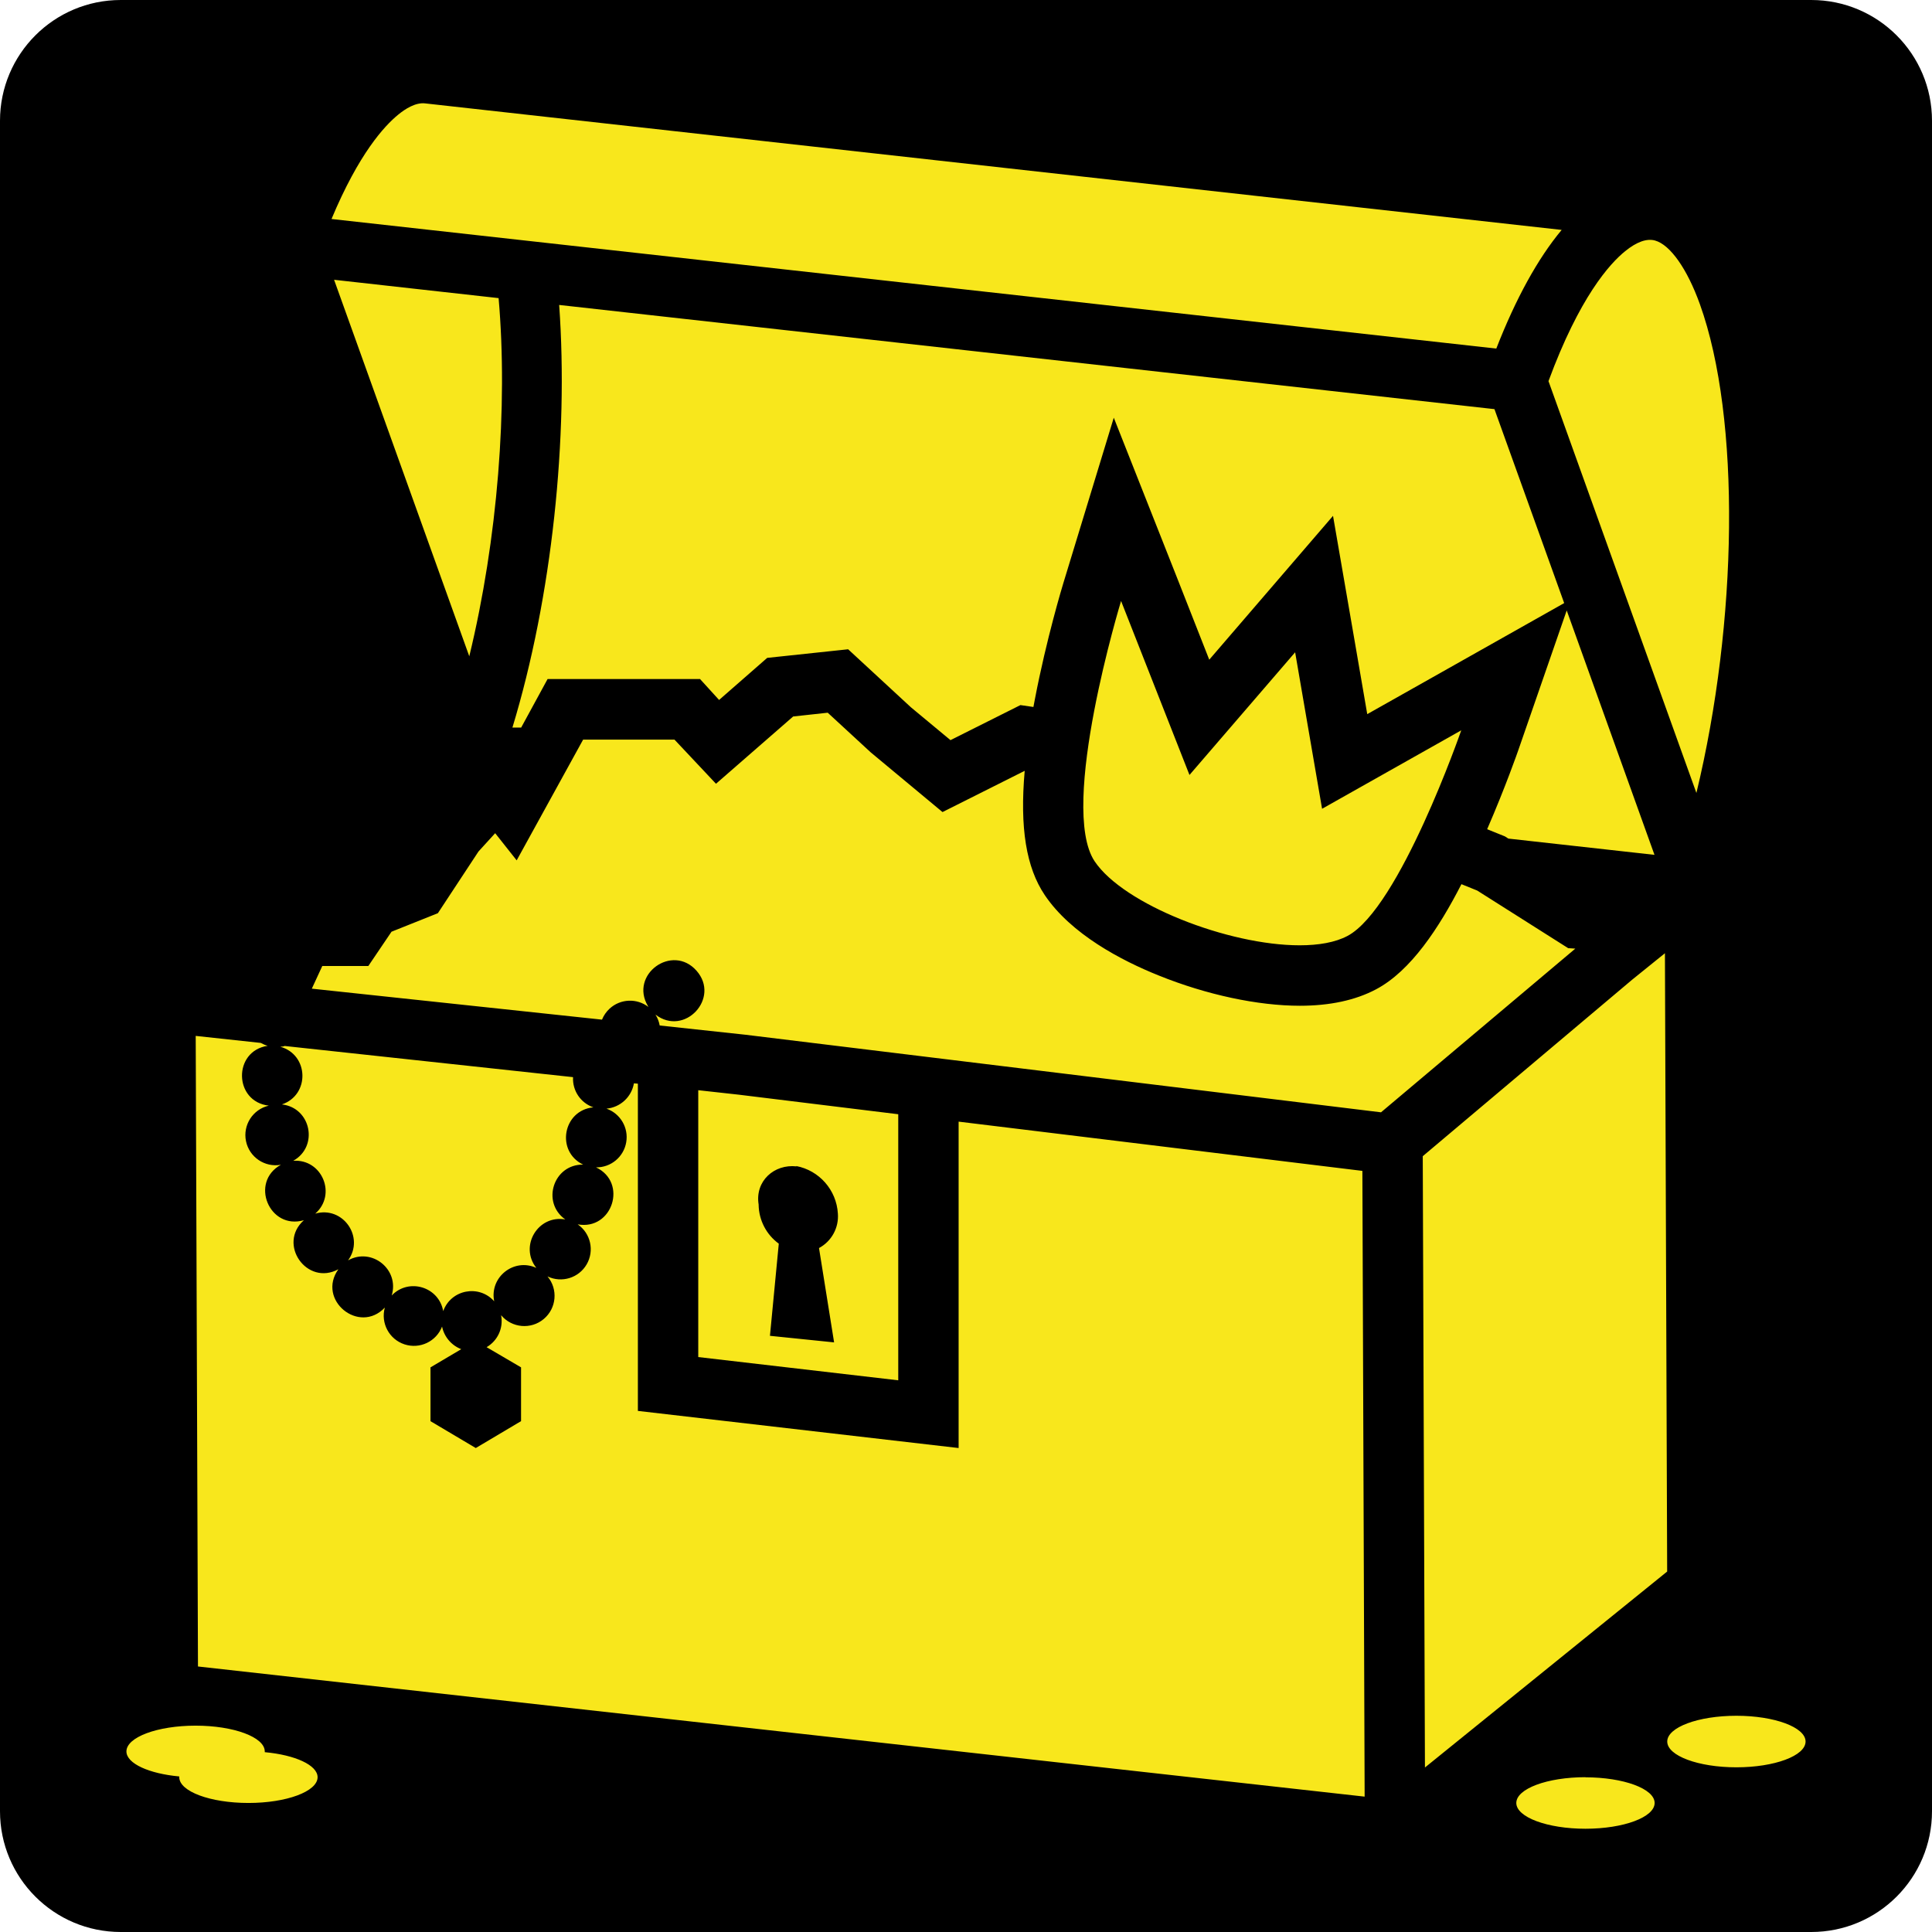
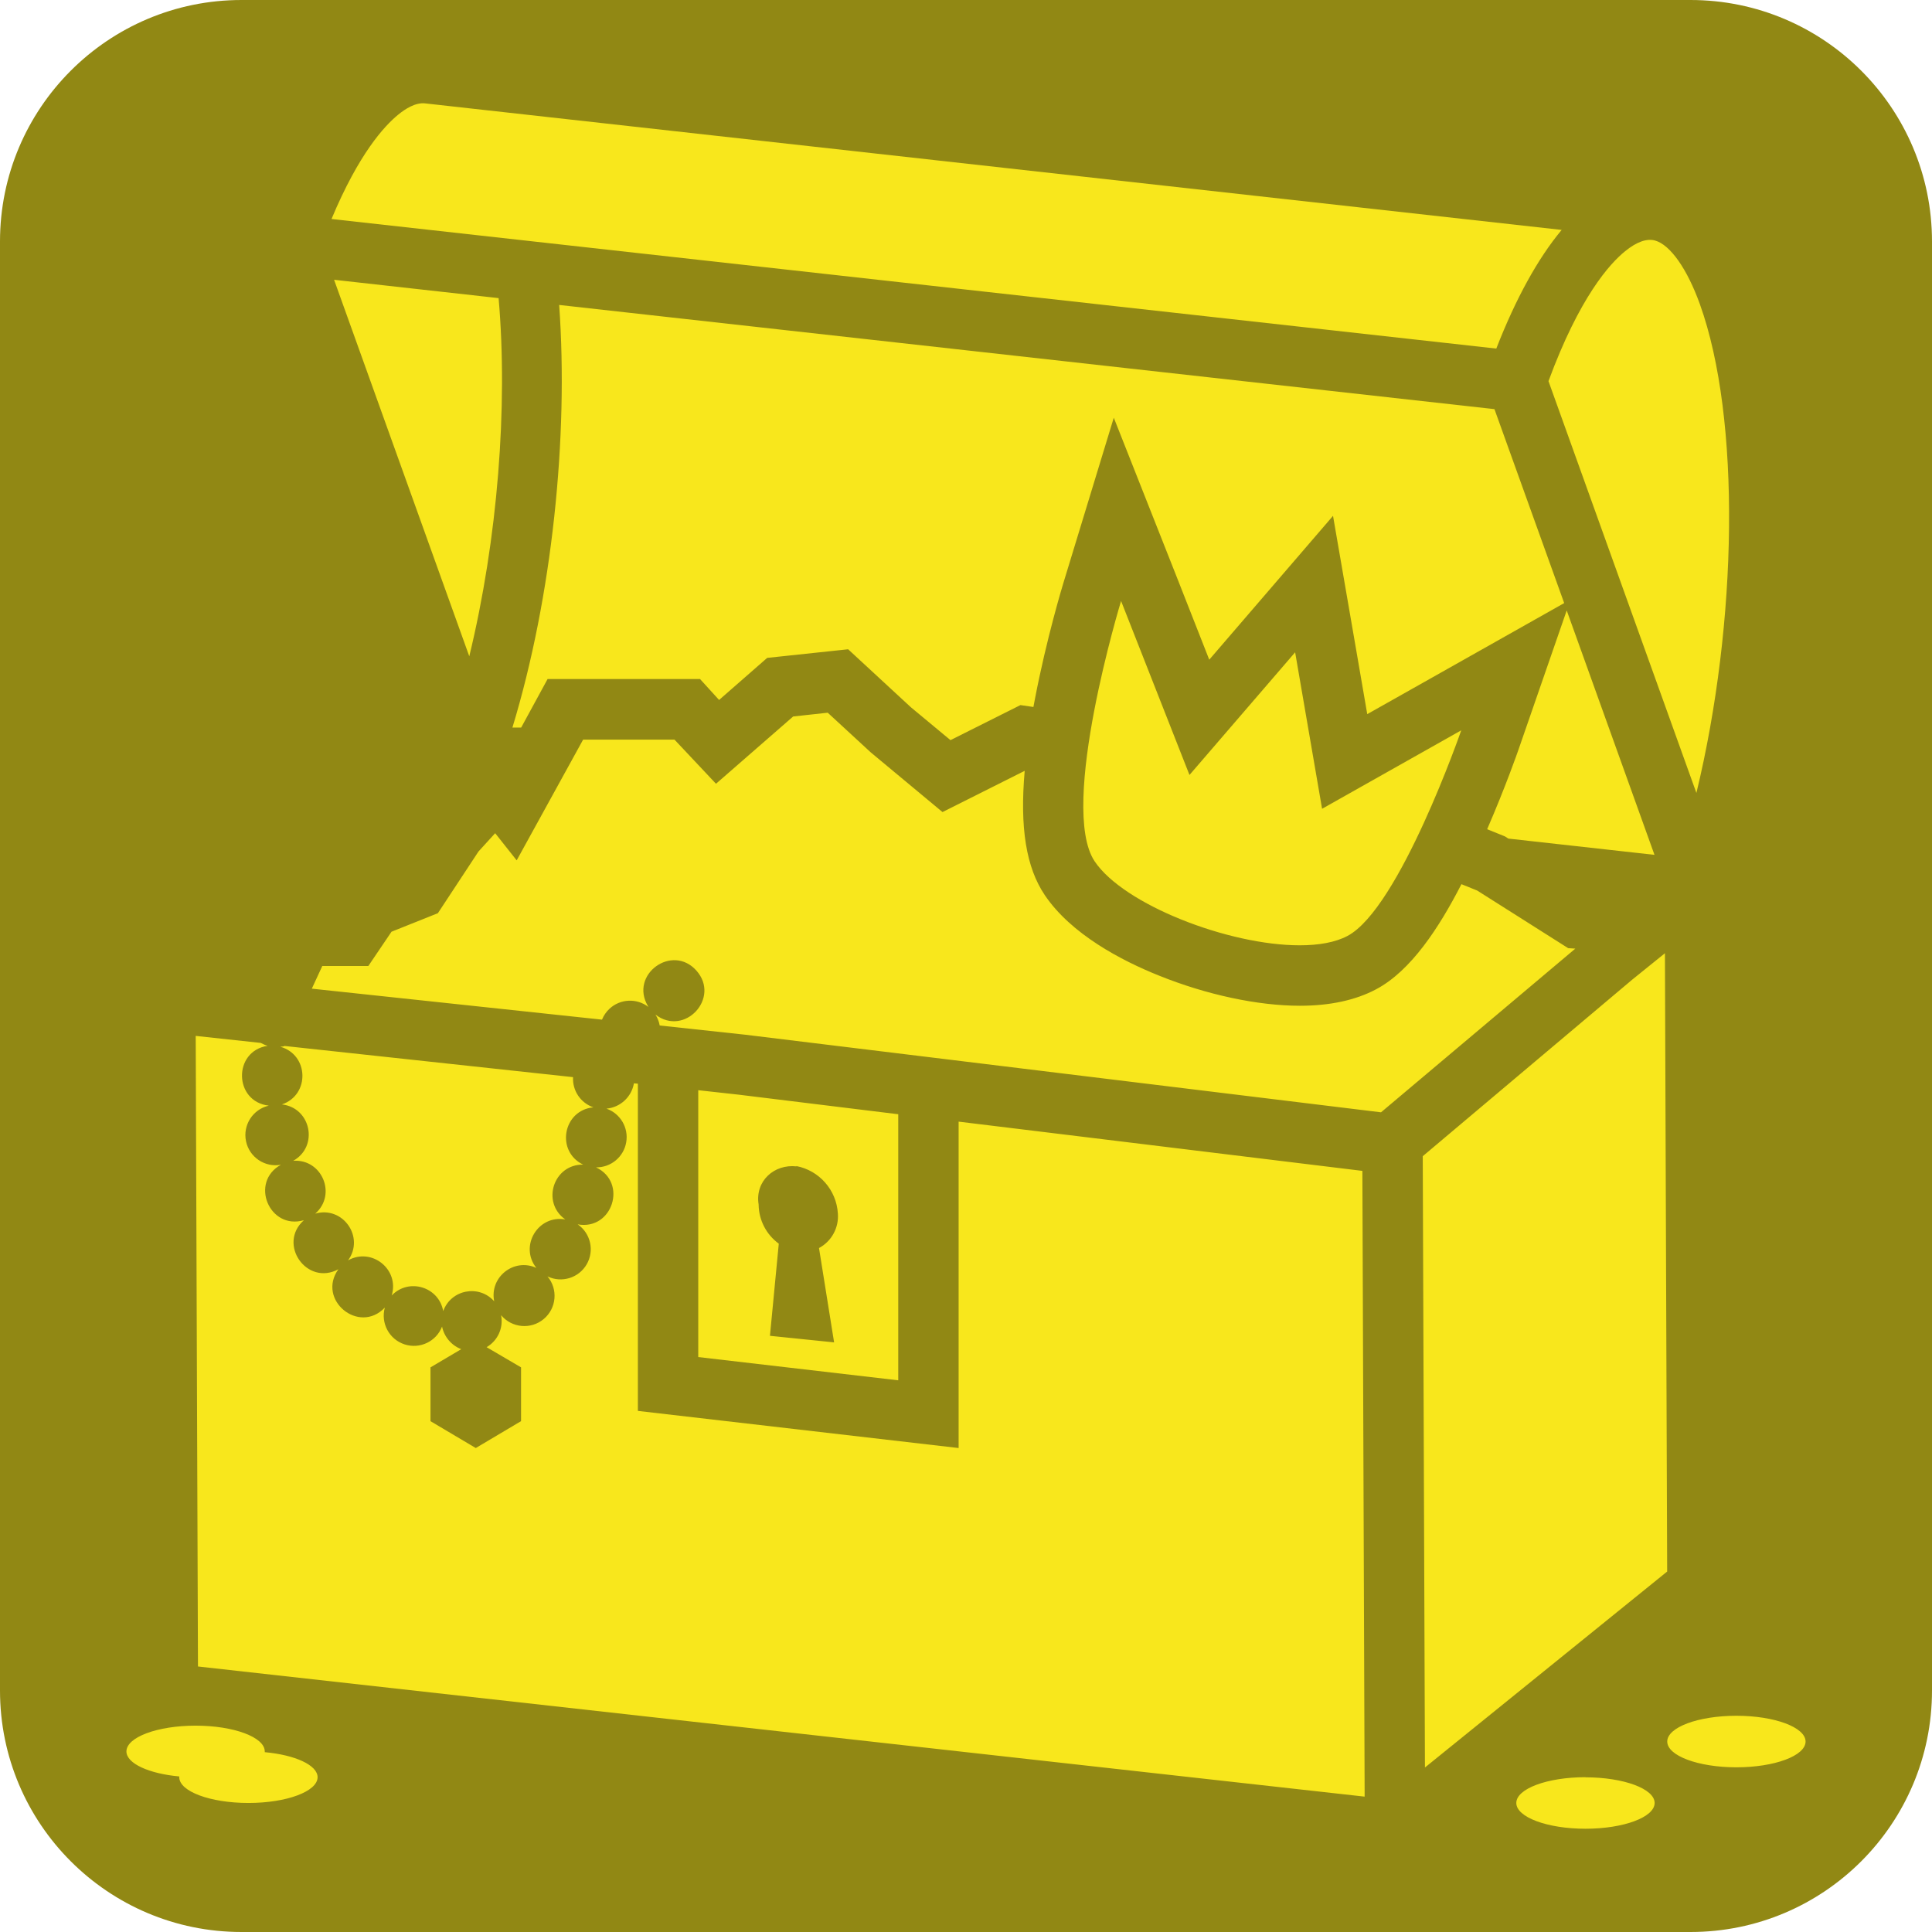
<svg xmlns="http://www.w3.org/2000/svg" style="height: 512px; width: 512px;" viewBox="0 0 512 512">
-   <rect fill="#000" fill-opacity="1" height="512" width="512" rx="32" ry="32" />
+   <rect fill="#918814" fill-opacity="1" height="512" width="512" rx="64" ry="64" />
  <g class="" style="" transform="translate(0,0)">
    <path d="M410.365 101.005c8.21-22.26 16.21-31.12 20.33-34.45 3.06-2.48 5.73-3.42 7.92-2.81 4 1.13 8.49 7.45 11.88 16.89 10.89 30.34 10 84.28-.93 129.51zm-286 72.92c7.52-31 10.28-66.13 7.77-94.92l-43.6-4.86zm289.46-113l-301.2-33.53c-2.5-.28-5.24 1.46-7.11 3-3.67 3-10.42 10.32-17.66 27.64l308.68 34.34c5.16-13.25 11.02-23.89 17.31-31.43zm-228.78 298.71v-70.72l10.76 1.19 42.24 5.18v70.51zm16-40.34a13 13 0 0 0 5.34 10.29l-2.34 24.42 17 1.74-4-25a9.54 9.54 0 0 0 5-9.15 13.64 13.64 0 0 0-11.06-12.59s.17.1.13.1c-5.95-.68-11.07 3.9-10.07 10.1zm53 64.45l-85-9.84v-86.72l-1.05-.09a8.14 8.14 0 0 1-7.27 6.71 8 8 0 0 1 5.23 8.9 8 8 0 0 1-8 6.66c8.453 4.004 4.341 16.778-4.86 15.1a8 8 0 0 1-8 13.8 8.01 8.01 0 0 1-12.28 10.29v.09a8 8 0 0 1-3.86 8.37l9.13 5.35v14.25l-12 7.13-12-7.12v-14.26l8.15-4.82a8.21 8.21 0 0 1-5.07-5.92.418.418 0 0 1 0-.1 8 8 0 0 1-15.18-5c-6.851 7.214-18.094-2.065-12.31-10.16-8.346 4.519-16.217-6.676-9.14-13-9.17 2.661-14.453-10.083-6.09-14.69a8 8 0 0 1-3.21-15.67c-9.294-1.047-9.548-14.463-.3-15.86-.669-.164-1.264-.473-1.83-.76l-17.24-1.86.6 167.11 309.18 34.49-.6-165.83-107-13.05zm140.06-164l4.72 1.91.91.58 38.72 4.31-23.26-64.77-12.82 37c-.16.46-3.41 9.8-8.27 20.99zm-208.54-39.74l5 5.49 12.75-11.15 21.45-2.28 16.61 15.35 10.51 8.73 18.54-9.29 3.44.5c.12-.67.25-1.34.38-2 3.08-16.1 7.35-30.16 7.53-30.75l13.39-43.91 16.88 42.71 8.42 21.42 10.66-12.39 22.14-25.73 5.78 33.45 3.29 19.1 17.1-9.64 35.09-19.79-18.48-51.4-247.86-27.61c2.51 34.94-1.85 77.32-12.39 112h2.32l7-12.86h40.46zm-111.29 97.39c7.6 2.1 7.9 12.766.43 15.29 7.737.867 9.802 11.153 3 14.94 7.653-.548 11.614 8.947 5.84 14 7.313-2.115 13.168 6.216 8.7 12.38 6.288-3.518 13.657 2.417 11.56 9.31 4.53-4.723 12.506-2.304 13.65 4.14 2.057-5.713 9.48-7.141 13.51-2.6-1.285-6.404 5.23-11.566 11.17-8.85-4.564-5.77.425-14.123 7.67-12.84-6.419-4.541-3.122-14.648 4.74-14.53-7.316-3.503-5.375-14.415 2.7-15.18a8 8 0 0 1-5.38-8l-76.43-8.26c-.41.19-.746.15-1.16.2zm367.54 139.08l-.59-163.86-8.67 7-55.51 46.79.58 162zm-26.23-165.2l-24.11-15.27-4.18-1.69c-5.91 11.52-13.39 23-22.66 27.88-5.44 2.88-12.22 4.34-20.16 4.34-11.13 0-24.75-2.91-37.35-8-10-4-23.3-11-30.26-21.34-4.9-7.29-6.64-17.77-5.31-32.92l-21.78 10.93-19-15.8-11.42-10.53-9.16 1-20.45 17.83-11-11.7h-24.21l-17.61 32-5.7-7.2-4.42 4.85-10.76 16.35-12.29 4.91L97.611 256h-12.2l-2.776 6.005 76.9 8.21a8.15 8.15 0 0 1 2-2.9 8 8 0 0 1 10.31-.46 1.657 1.657 0 0 1-.14-.24c-4.955-8.368 6.459-16.62 12.87-9.375 6.412 7.245-3.167 17.571-10.87 11.635a8 8 0 0 1 1.12 2.89l22.62 2.44 168.54 20.57 51.49-43.38zm-28.34-57.73l-36.88 20.79-7.14-41.47-28 32.51-18.13-46.11s-16.65 54.58-7 69c7.69 11.45 35.42 22.25 54.33 22.25 5 0 9.43-.76 12.67-2.48 13.8-7.31 30.15-54.49 30.15-54.49zm-317.08 270.8v-.2c0-3.77-8.21-6.83-18.33-6.83-10.12 0-18.33 3.06-18.33 6.83 0 3.21 6 5.9 14 6.63v.2c0 3.77 8.21 6.83 18.33 6.83 10.12 0 18.33-3.06 18.33-6.83-.01-3.21-5.98-5.9-14-6.63zm350 6.63c-10.13 0-18.33 3.06-18.33 6.83s8.21 6.83 18.33 6.83c10.12 0 18.33-3.06 18.33-6.83s-8.25-6.8-18.38-6.8zm40-16.28c-10.13 0-18.33 3.06-18.33 6.83s8.21 6.83 18.33 6.83c10.12 0 18.33-3.06 18.33-6.83s-8.22-6.83-18.34-6.83z" fill="#f8e71c" fill-opacity="1" />
  </g>
</svg>
